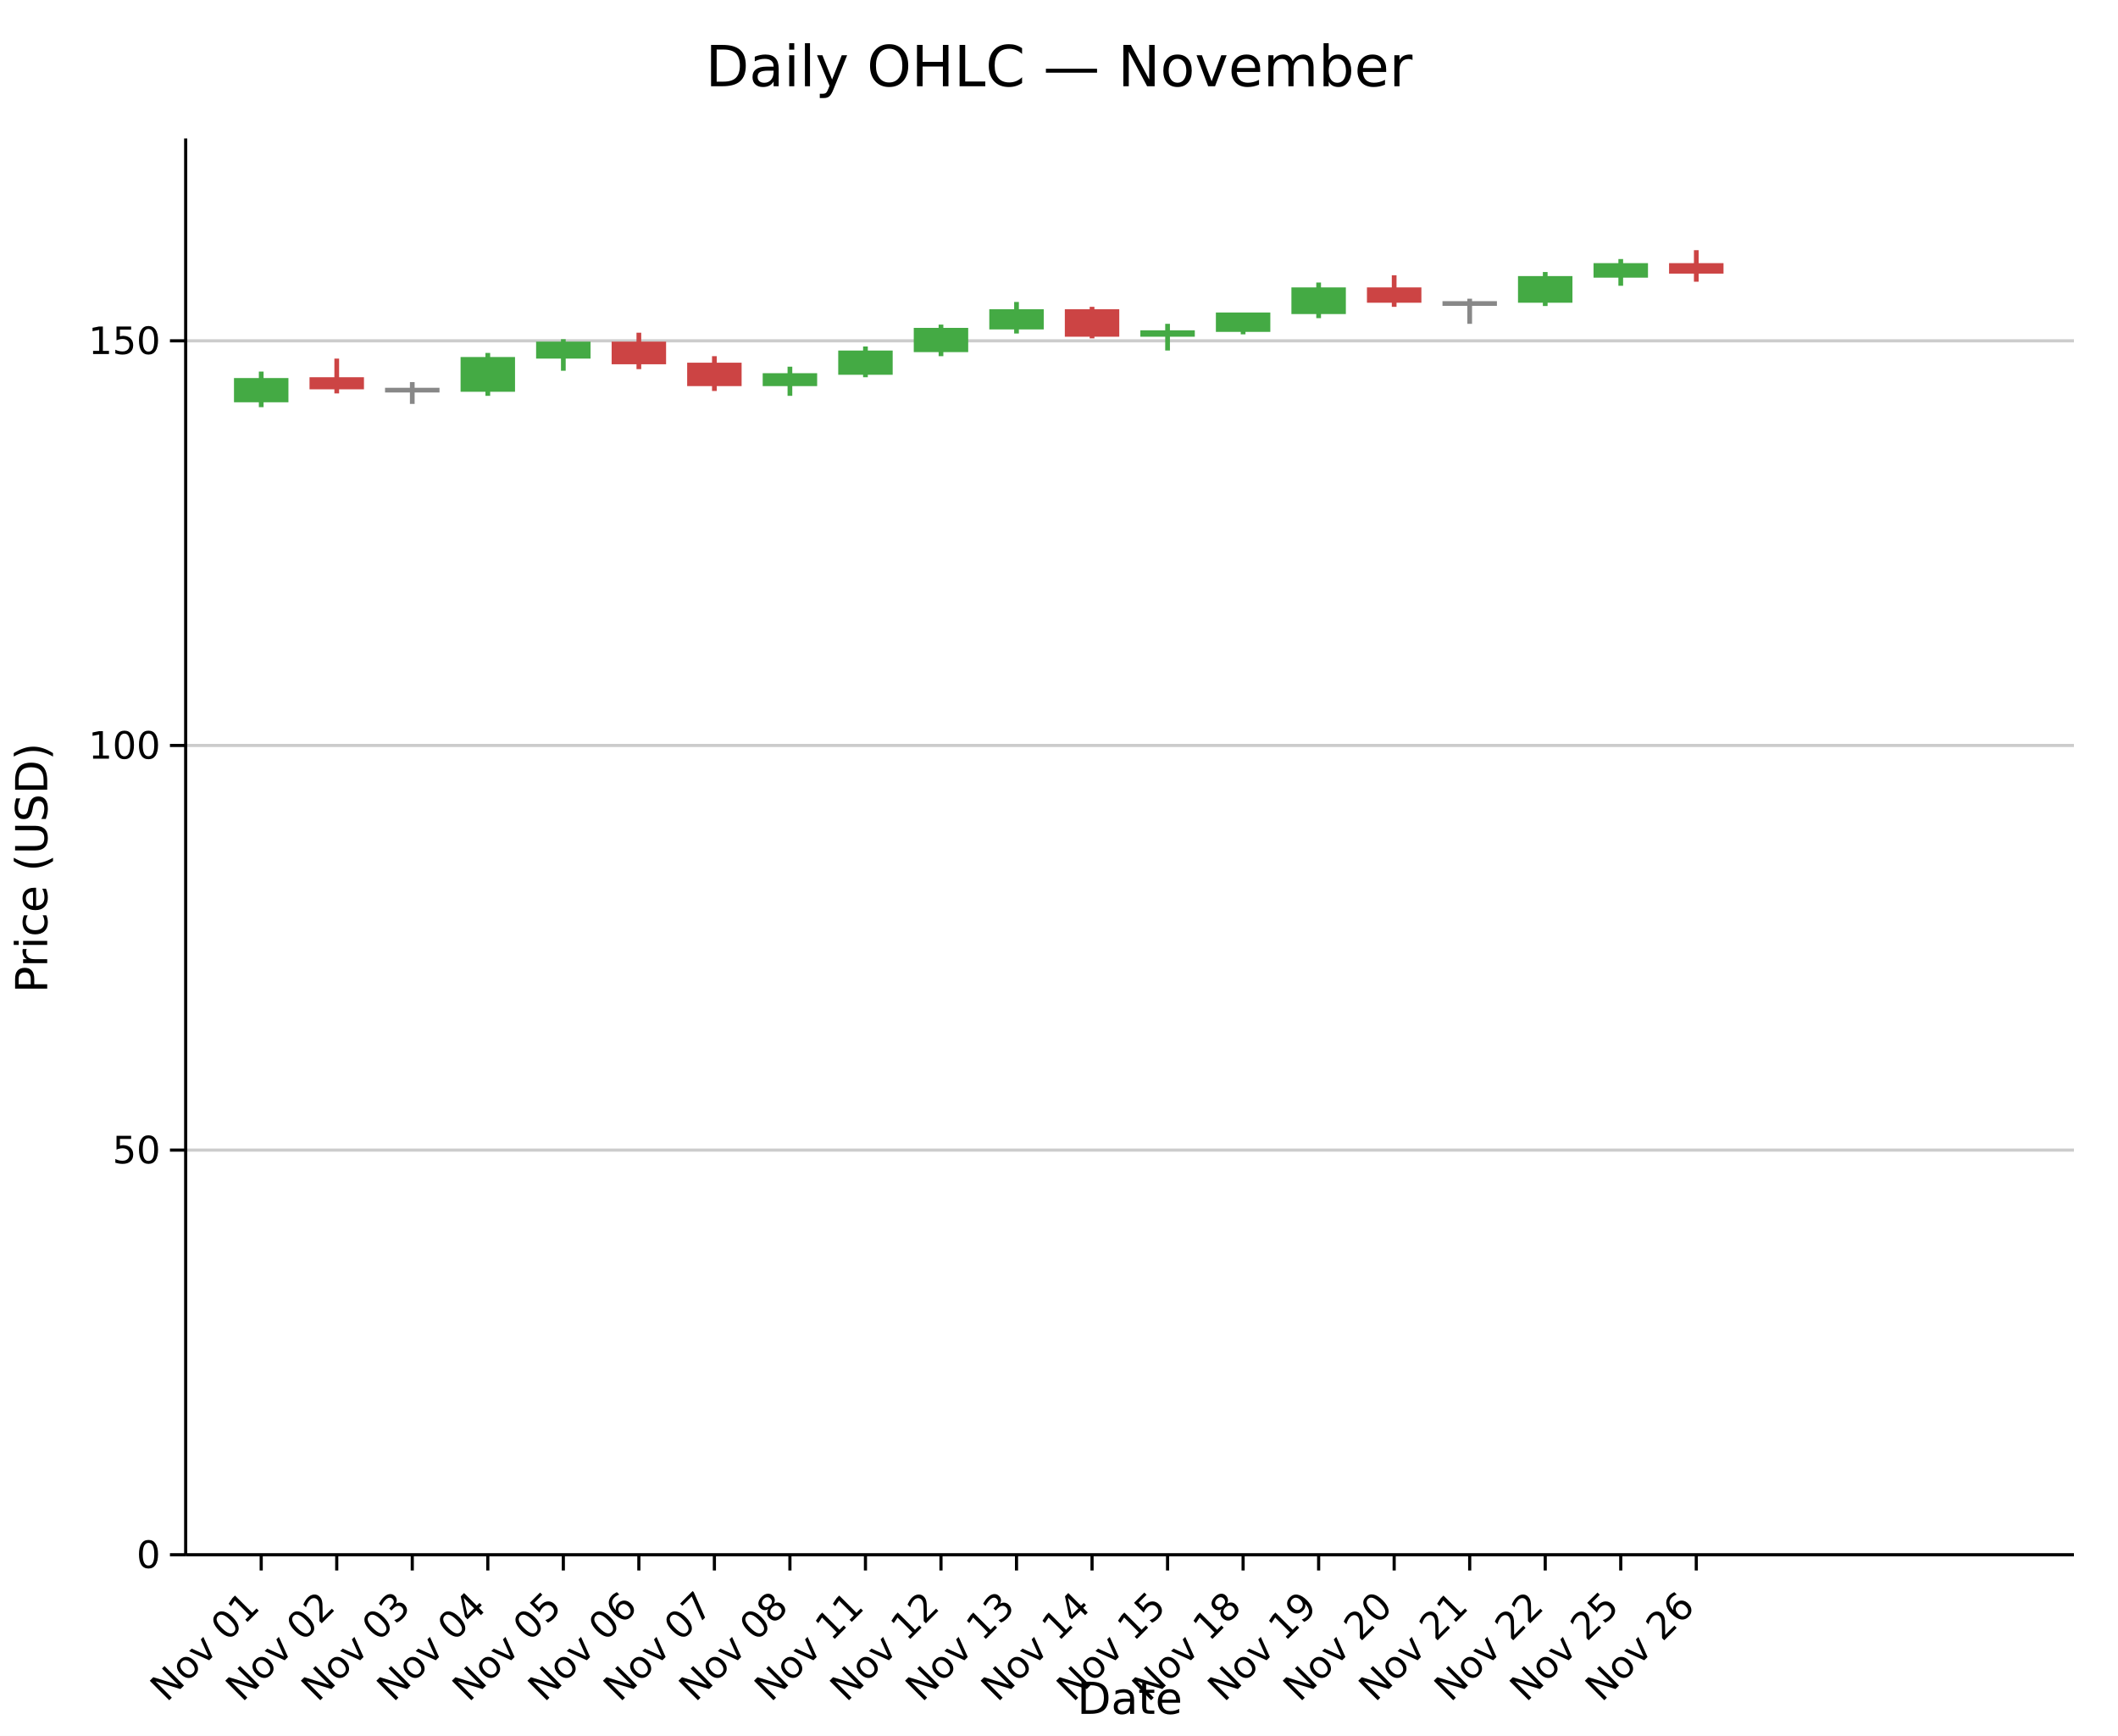
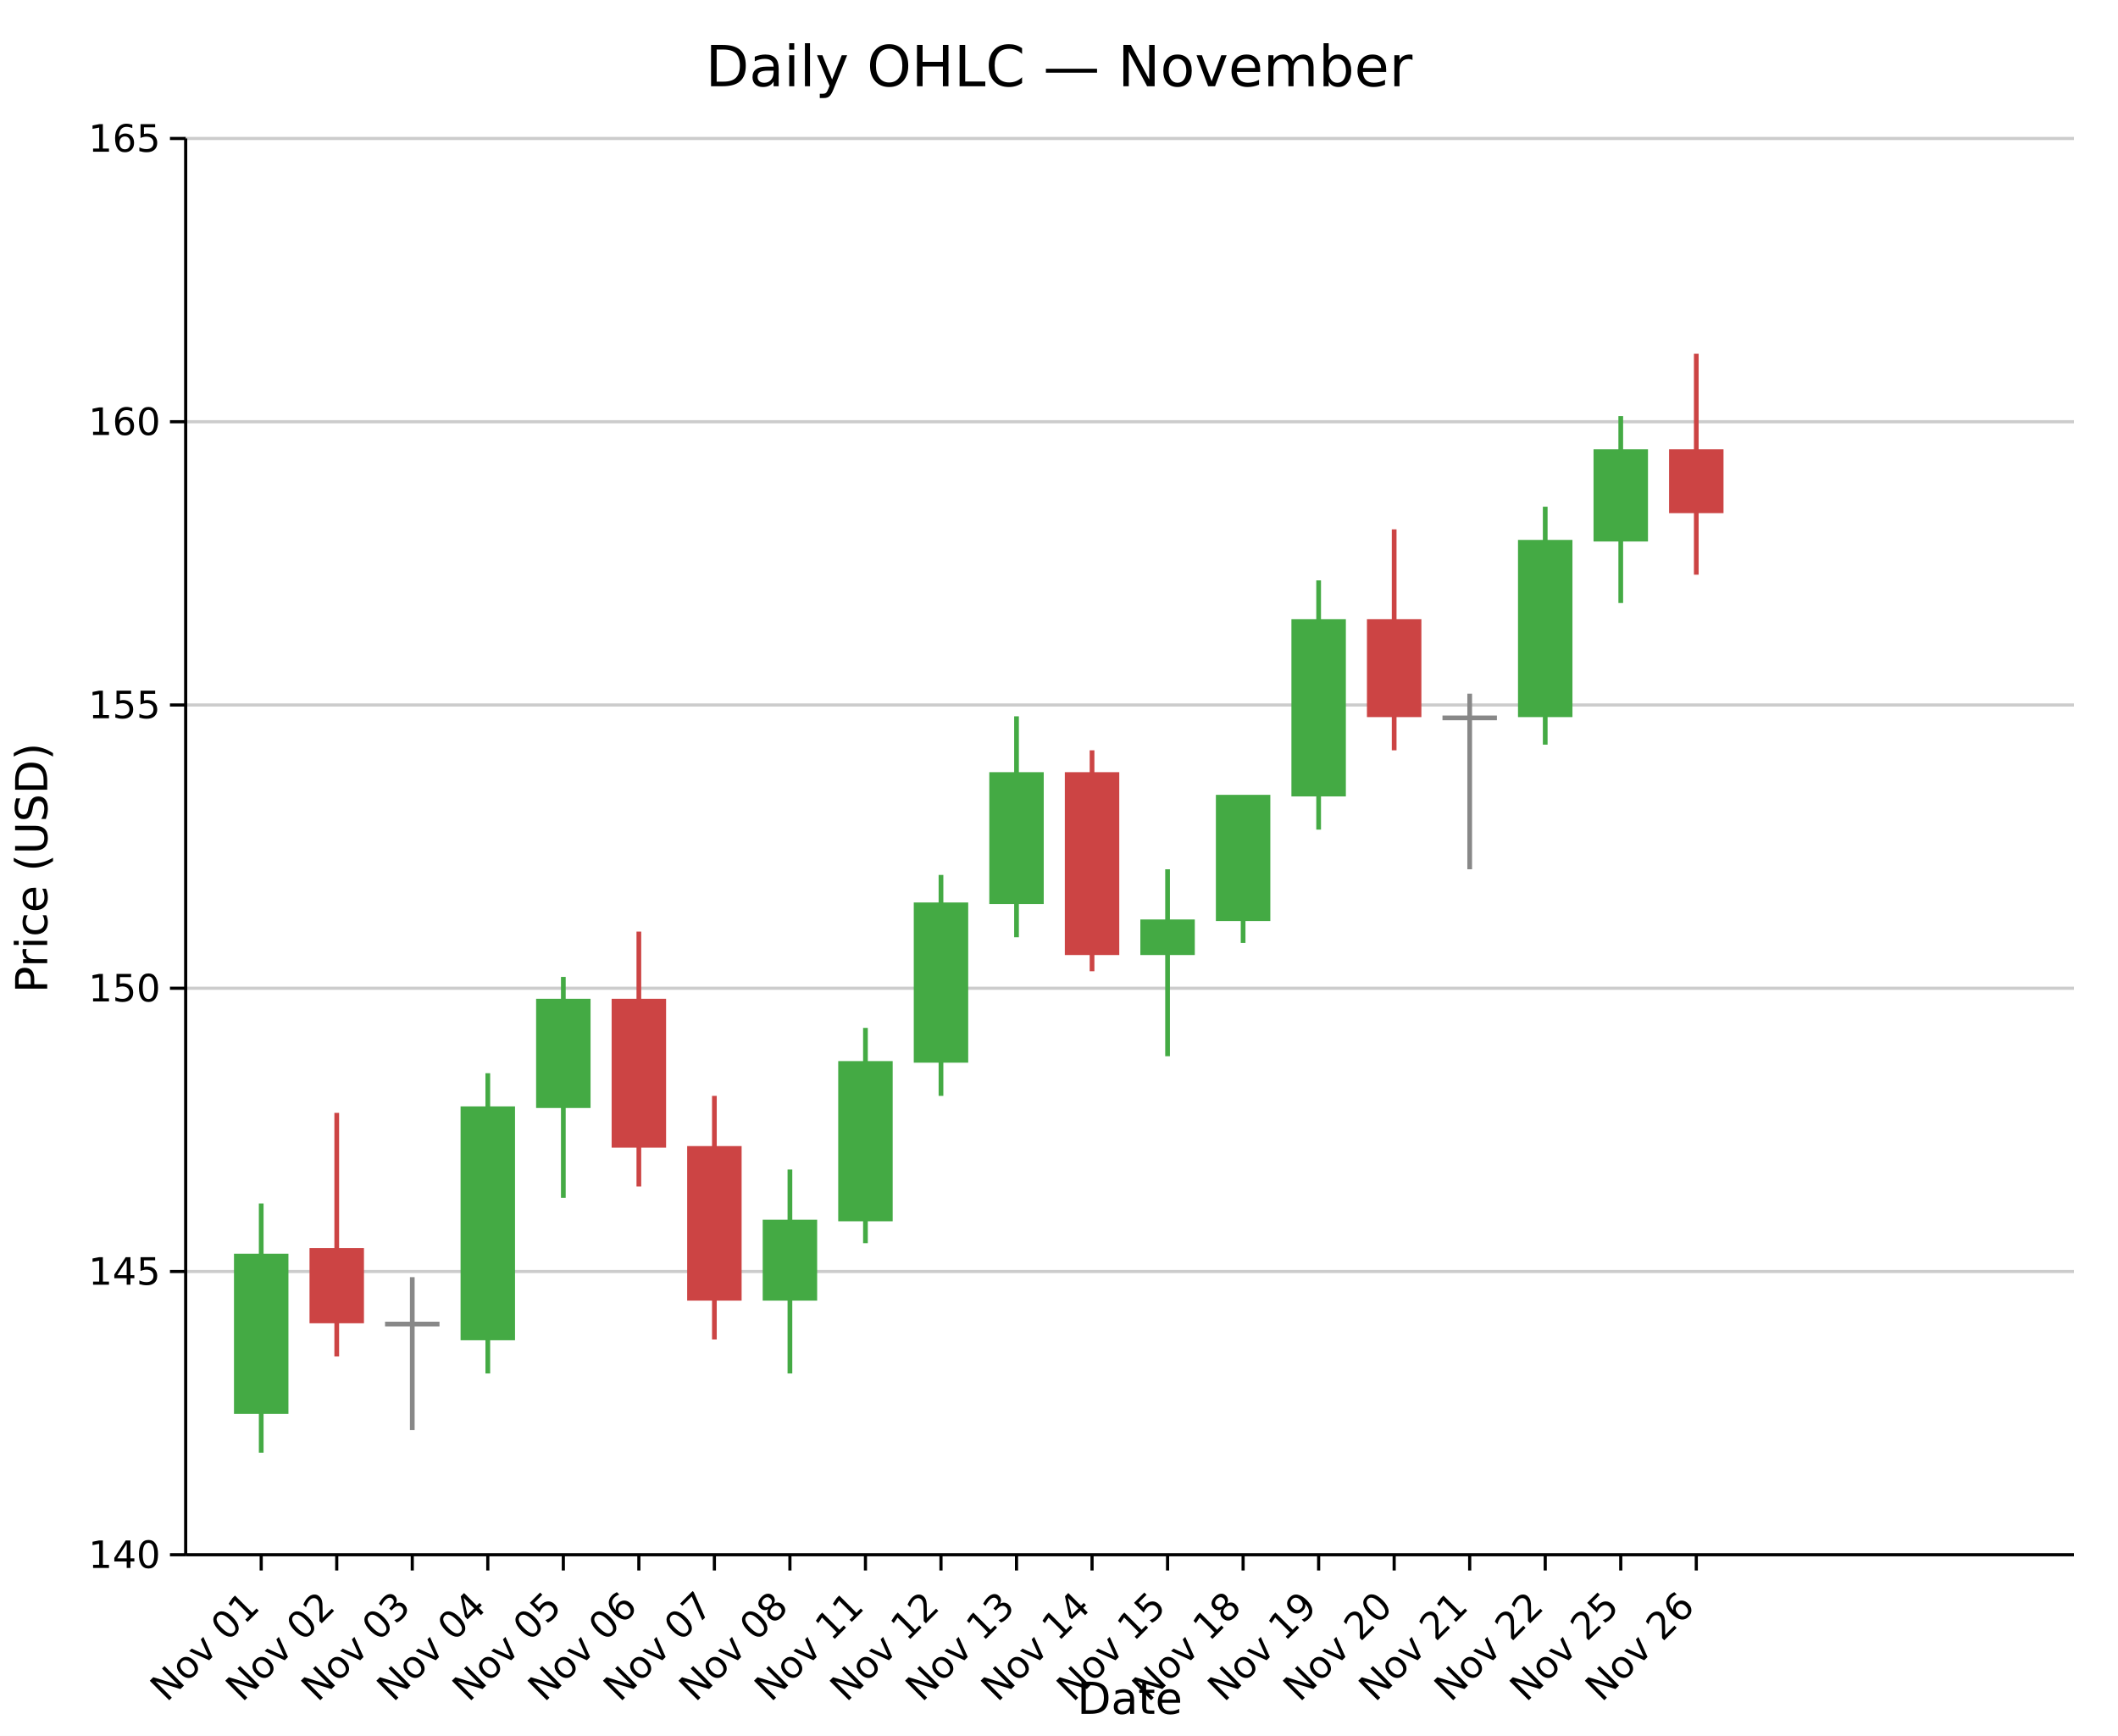
<svg xmlns="http://www.w3.org/2000/svg" width="673" height="551.55" font-family="DejaVu Sans, Liberation Sans, Arial, sans-serif" fill="black">
  <rect width="100%" height="100%" fill="white" />
  <defs>
    <clipPath id="kuva-clip-0">
      <rect x="59" y="44" width="600" height="450" />
    </clipPath>
  </defs>
-   <line x1="59" y1="365.43" x2="659" y2="365.43" stroke="#cccccc" stroke-width="1" />
-   <line x1="59" y1="236.86" x2="659" y2="236.86" stroke="#cccccc" stroke-width="1" />
-   <line x1="59" y1="108.29" x2="659" y2="108.29" stroke="#cccccc" stroke-width="1" />
+   <line x1="59" y1="404" x2="659" y2="404" stroke="#cccccc" stroke-width="1" />
+   <line x1="59" y1="314" x2="659" y2="314" stroke="#cccccc" stroke-width="1" />
+   <line x1="59" y1="224" x2="659" y2="224" stroke="#cccccc" stroke-width="1" />
+   <line x1="59" y1="134" x2="659" y2="134" stroke="#cccccc" stroke-width="1" />
+   <line x1="59" y1="44" x2="659" y2="44" stroke="#cccccc" stroke-width="1" />
  <line x1="59" y1="494" x2="659" y2="494" stroke="#000000" stroke-width="1" />
  <line x1="59" y1="44" x2="59" y2="494" stroke="#000000" stroke-width="1" />
  <text x="83" y="511" font-size="12" text-anchor="end" transform="rotate(-45,83,511)">Nov 01</text>
  <line x1="83" y1="494" x2="83" y2="499" stroke="#000000" stroke-width="1" />
  <text x="107" y="511" font-size="12" text-anchor="end" transform="rotate(-45,107,511)">Nov 02</text>
  <line x1="107" y1="494" x2="107" y2="499" stroke="#000000" stroke-width="1" />
  <text x="131" y="511" font-size="12" text-anchor="end" transform="rotate(-45,131,511)">Nov 03</text>
  <line x1="131" y1="494" x2="131" y2="499" stroke="#000000" stroke-width="1" />
  <text x="155" y="511" font-size="12" text-anchor="end" transform="rotate(-45,155,511)">Nov 04</text>
  <line x1="155" y1="494" x2="155" y2="499" stroke="#000000" stroke-width="1" />
  <text x="179" y="511" font-size="12" text-anchor="end" transform="rotate(-45,179,511)">Nov 05</text>
  <line x1="179" y1="494" x2="179" y2="499" stroke="#000000" stroke-width="1" />
  <text x="203" y="511" font-size="12" text-anchor="end" transform="rotate(-45,203,511)">Nov 06</text>
  <line x1="203" y1="494" x2="203" y2="499" stroke="#000000" stroke-width="1" />
  <text x="227" y="511" font-size="12" text-anchor="end" transform="rotate(-45,227,511)">Nov 07</text>
  <line x1="227" y1="494" x2="227" y2="499" stroke="#000000" stroke-width="1" />
  <text x="251" y="511" font-size="12" text-anchor="end" transform="rotate(-45,251,511)">Nov 08</text>
  <line x1="251" y1="494" x2="251" y2="499" stroke="#000000" stroke-width="1" />
  <text x="275" y="511" font-size="12" text-anchor="end" transform="rotate(-45,275,511)">Nov 11</text>
  <line x1="275" y1="494" x2="275" y2="499" stroke="#000000" stroke-width="1" />
  <text x="299" y="511" font-size="12" text-anchor="end" transform="rotate(-45,299,511)">Nov 12</text>
  <line x1="299" y1="494" x2="299" y2="499" stroke="#000000" stroke-width="1" />
  <text x="323" y="511" font-size="12" text-anchor="end" transform="rotate(-45,323,511)">Nov 13</text>
  <line x1="323" y1="494" x2="323" y2="499" stroke="#000000" stroke-width="1" />
  <text x="347" y="511" font-size="12" text-anchor="end" transform="rotate(-45,347,511)">Nov 14</text>
  <line x1="347" y1="494" x2="347" y2="499" stroke="#000000" stroke-width="1" />
  <text x="371" y="511" font-size="12" text-anchor="end" transform="rotate(-45,371,511)">Nov 15</text>
  <line x1="371" y1="494" x2="371" y2="499" stroke="#000000" stroke-width="1" />
  <text x="395" y="511" font-size="12" text-anchor="end" transform="rotate(-45,395,511)">Nov 18</text>
  <line x1="395" y1="494" x2="395" y2="499" stroke="#000000" stroke-width="1" />
  <text x="419" y="511" font-size="12" text-anchor="end" transform="rotate(-45,419,511)">Nov 19</text>
  <line x1="419" y1="494" x2="419" y2="499" stroke="#000000" stroke-width="1" />
  <text x="443" y="511" font-size="12" text-anchor="end" transform="rotate(-45,443,511)">Nov 20</text>
  <line x1="443" y1="494" x2="443" y2="499" stroke="#000000" stroke-width="1" />
  <text x="467" y="511" font-size="12" text-anchor="end" transform="rotate(-45,467,511)">Nov 21</text>
  <line x1="467" y1="494" x2="467" y2="499" stroke="#000000" stroke-width="1" />
  <text x="491" y="511" font-size="12" text-anchor="end" transform="rotate(-45,491,511)">Nov 22</text>
  <line x1="491" y1="494" x2="491" y2="499" stroke="#000000" stroke-width="1" />
  <text x="515" y="511" font-size="12" text-anchor="end" transform="rotate(-45,515,511)">Nov 25</text>
  <line x1="515" y1="494" x2="515" y2="499" stroke="#000000" stroke-width="1" />
  <text x="539" y="511" font-size="12" text-anchor="end" transform="rotate(-45,539,511)">Nov 26</text>
  <line x1="539" y1="494" x2="539" y2="499" stroke="#000000" stroke-width="1" />
  <line x1="54" y1="494" x2="59" y2="494" stroke="#000000" stroke-width="1" />
-   <text x="51" y="498.2" font-size="12" text-anchor="end">0</text>
-   <line x1="54" y1="365.43" x2="59" y2="365.43" stroke="#000000" stroke-width="1" />
-   <text x="51" y="369.63" font-size="12" text-anchor="end">50</text>
-   <line x1="54" y1="236.86" x2="59" y2="236.86" stroke="#000000" stroke-width="1" />
-   <text x="51" y="241.06" font-size="12" text-anchor="end">100</text>
-   <line x1="54" y1="108.29" x2="59" y2="108.29" stroke="#000000" stroke-width="1" />
-   <text x="51" y="112.49" font-size="12" text-anchor="end">150</text>
+   <text x="51" y="498.2" font-size="12" text-anchor="end">140</text>
+   <line x1="54" y1="404" x2="59" y2="404" stroke="#000000" stroke-width="1" />
+   <text x="51" y="408.2" font-size="12" text-anchor="end">145</text>
+   <line x1="54" y1="314" x2="59" y2="314" stroke="#000000" stroke-width="1" />
+   <text x="51" y="318.2" font-size="12" text-anchor="end">150</text>
+   <line x1="54" y1="224" x2="59" y2="224" stroke="#000000" stroke-width="1" />
+   <text x="51" y="228.2" font-size="12" text-anchor="end">155</text>
+   <line x1="54" y1="134" x2="59" y2="134" stroke="#000000" stroke-width="1" />
+   <text x="51" y="138.2" font-size="12" text-anchor="end">160</text>
+   <line x1="54" y1="44" x2="59" y2="44" stroke="#000000" stroke-width="1" />
+   <text x="51" y="48.2" font-size="12" text-anchor="end">165</text>
  <text x="359" y="544.55" font-size="14" text-anchor="middle">Date</text>
  <text x="15" y="275.77" font-size="14" text-anchor="middle" transform="rotate(-90,15,275.77)">Price (USD)</text>
  <text x="336.5" y="27.4" font-size="18" text-anchor="middle">Daily OHLC — November</text>
  <g clip-path="url(#kuva-clip-0)">
-     <line x1="83" y1="118.06" x2="83" y2="129.37" stroke="#44aa44" stroke-width="1.5" />
-     <rect x="74.6" y="120.37" width="16.8" height="7.2" fill="#44aa44" stroke="#44aa44" stroke-width="0.5" />
-     <line x1="107" y1="113.94" x2="107" y2="125" stroke="#cc4444" stroke-width="1.5" />
-     <rect x="98.6" y="120.11" width="16.8" height="3.34" fill="#cc4444" stroke="#cc4444" stroke-width="0.5" />
-     <line x1="131" y1="121.4" x2="131" y2="128.34" stroke="#888888" stroke-width="1.5" />
-     <rect x="122.6" y="123.46" width="16.8" height="1" fill="#888888" stroke="#888888" stroke-width="0.5" />
-     <line x1="155" y1="112.14" x2="155" y2="125.77" stroke="#44aa44" stroke-width="1.5" />
-     <rect x="146.6" y="113.69" width="16.8" height="10.54" fill="#44aa44" stroke="#44aa44" stroke-width="0.5" />
-     <line x1="179" y1="107.77" x2="179" y2="117.8" stroke="#44aa44" stroke-width="1.5" />
-     <rect x="170.6" y="108.8" width="16.8" height="4.89" fill="#44aa44" stroke="#44aa44" stroke-width="0.5" />
-     <line x1="203" y1="105.71" x2="203" y2="117.29" stroke="#cc4444" stroke-width="1.5" />
-     <rect x="194.6" y="108.8" width="16.8" height="6.69" fill="#cc4444" stroke="#cc4444" stroke-width="0.5" />
-     <line x1="227" y1="113.17" x2="227" y2="124.23" stroke="#cc4444" stroke-width="1.5" />
-     <rect x="218.6" y="115.49" width="16.8" height="6.94" fill="#cc4444" stroke="#cc4444" stroke-width="0.5" />
-     <line x1="251" y1="116.51" x2="251" y2="125.77" stroke="#44aa44" stroke-width="1.5" />
-     <rect x="242.6" y="118.83" width="16.8" height="3.6" fill="#44aa44" stroke="#44aa44" stroke-width="0.5" />
-     <line x1="275" y1="110.09" x2="275" y2="119.86" stroke="#44aa44" stroke-width="1.5" />
-     <rect x="266.6" y="111.63" width="16.8" height="7.2" fill="#44aa44" stroke="#44aa44" stroke-width="0.5" />
-     <line x1="299" y1="103.14" x2="299" y2="113.17" stroke="#44aa44" stroke-width="1.5" />
-     <rect x="290.6" y="104.43" width="16.8" height="7.2" fill="#44aa44" stroke="#44aa44" stroke-width="0.5" />
-     <line x1="323" y1="95.94" x2="323" y2="105.97" stroke="#44aa44" stroke-width="1.5" />
-     <rect x="314.6" y="98.51" width="16.8" height="5.91" fill="#44aa44" stroke="#44aa44" stroke-width="0.5" />
-     <line x1="347" y1="97.49" x2="347" y2="107.51" stroke="#cc4444" stroke-width="1.5" />
-     <rect x="338.6" y="98.51" width="16.8" height="8.23" fill="#cc4444" stroke="#cc4444" stroke-width="0.5" />
-     <line x1="371" y1="102.89" x2="371" y2="111.37" stroke="#44aa44" stroke-width="1.5" />
-     <rect x="362.6" y="105.2" width="16.8" height="1.54" fill="#44aa44" stroke="#44aa44" stroke-width="0.5" />
-     <line x1="395" y1="99.54" x2="395" y2="106.23" stroke="#44aa44" stroke-width="1.5" />
-     <rect x="386.6" y="99.54" width="16.8" height="5.66" fill="#44aa44" stroke="#44aa44" stroke-width="0.5" />
-     <line x1="419" y1="89.77" x2="419" y2="101.09" stroke="#44aa44" stroke-width="1.5" />
-     <rect x="410.6" y="91.57" width="16.8" height="7.97" fill="#44aa44" stroke="#44aa44" stroke-width="0.5" />
-     <line x1="443" y1="87.46" x2="443" y2="97.49" stroke="#cc4444" stroke-width="1.5" />
-     <rect x="434.6" y="91.57" width="16.8" height="4.37" fill="#cc4444" stroke="#cc4444" stroke-width="0.5" />
-     <line x1="467" y1="94.91" x2="467" y2="102.89" stroke="#888888" stroke-width="1.5" />
-     <rect x="458.6" y="95.94" width="16.8" height="1" fill="#888888" stroke="#888888" stroke-width="0.5" />
-     <line x1="491" y1="86.43" x2="491" y2="97.23" stroke="#44aa44" stroke-width="1.5" />
-     <rect x="482.6" y="87.97" width="16.8" height="7.97" fill="#44aa44" stroke="#44aa44" stroke-width="0.5" />
-     <line x1="515" y1="82.31" x2="515" y2="90.8" stroke="#44aa44" stroke-width="1.5" />
-     <rect x="506.6" y="83.86" width="16.8" height="4.11" fill="#44aa44" stroke="#44aa44" stroke-width="0.5" />
-     <line x1="539" y1="79.49" x2="539" y2="89.51" stroke="#cc4444" stroke-width="1.5" />
-     <rect x="530.6" y="83.86" width="16.8" height="2.83" fill="#cc4444" stroke="#cc4444" stroke-width="0.5" />
+     <line x1="83" y1="382.4" x2="83" y2="461.6" stroke="#44aa44" stroke-width="1.5" />
+     <rect x="74.6" y="398.6" width="16.8" height="50.4" fill="#44aa44" stroke="#44aa44" stroke-width="0.5" />
+     <line x1="107" y1="353.6" x2="107" y2="431" stroke="#cc4444" stroke-width="1.5" />
+     <rect x="98.6" y="396.8" width="16.8" height="23.4" fill="#cc4444" stroke="#cc4444" stroke-width="0.5" />
+     <line x1="131" y1="405.8" x2="131" y2="454.4" stroke="#888888" stroke-width="1.5" />
+     <rect x="122.6" y="420.2" width="16.8" height="1" fill="#888888" stroke="#888888" stroke-width="0.5" />
+     <line x1="155" y1="341" x2="155" y2="436.4" stroke="#44aa44" stroke-width="1.5" />
+     <rect x="146.6" y="351.8" width="16.8" height="73.8" fill="#44aa44" stroke="#44aa44" stroke-width="0.5" />
+     <line x1="179" y1="310.4" x2="179" y2="380.6" stroke="#44aa44" stroke-width="1.5" />
+     <rect x="170.6" y="317.6" width="16.8" height="34.2" fill="#44aa44" stroke="#44aa44" stroke-width="0.5" />
+     <line x1="203" y1="296" x2="203" y2="377" stroke="#cc4444" stroke-width="1.5" />
+     <rect x="194.6" y="317.6" width="16.8" height="46.8" fill="#cc4444" stroke="#cc4444" stroke-width="0.5" />
+     <line x1="227" y1="348.2" x2="227" y2="425.6" stroke="#cc4444" stroke-width="1.5" />
+     <rect x="218.6" y="364.4" width="16.8" height="48.6" fill="#cc4444" stroke="#cc4444" stroke-width="0.5" />
+     <line x1="251" y1="371.6" x2="251" y2="436.4" stroke="#44aa44" stroke-width="1.5" />
+     <rect x="242.6" y="387.8" width="16.8" height="25.2" fill="#44aa44" stroke="#44aa44" stroke-width="0.5" />
+     <line x1="275" y1="326.6" x2="275" y2="395" stroke="#44aa44" stroke-width="1.5" />
+     <rect x="266.6" y="337.4" width="16.8" height="50.4" fill="#44aa44" stroke="#44aa44" stroke-width="0.5" />
+     <line x1="299" y1="278" x2="299" y2="348.2" stroke="#44aa44" stroke-width="1.5" />
+     <rect x="290.6" y="287" width="16.8" height="50.4" fill="#44aa44" stroke="#44aa44" stroke-width="0.5" />
+     <line x1="323" y1="227.6" x2="323" y2="297.8" stroke="#44aa44" stroke-width="1.5" />
+     <rect x="314.6" y="245.6" width="16.8" height="41.4" fill="#44aa44" stroke="#44aa44" stroke-width="0.5" />
+     <line x1="347" y1="238.4" x2="347" y2="308.6" stroke="#cc4444" stroke-width="1.5" />
+     <rect x="338.6" y="245.6" width="16.8" height="57.6" fill="#cc4444" stroke="#cc4444" stroke-width="0.5" />
+     <line x1="371" y1="276.2" x2="371" y2="335.6" stroke="#44aa44" stroke-width="1.5" />
+     <rect x="362.6" y="292.4" width="16.8" height="10.8" fill="#44aa44" stroke="#44aa44" stroke-width="0.5" />
+     <line x1="395" y1="252.8" x2="395" y2="299.6" stroke="#44aa44" stroke-width="1.5" />
+     <rect x="386.6" y="252.8" width="16.8" height="39.6" fill="#44aa44" stroke="#44aa44" stroke-width="0.5" />
+     <line x1="419" y1="184.4" x2="419" y2="263.6" stroke="#44aa44" stroke-width="1.5" />
+     <rect x="410.6" y="197" width="16.8" height="55.8" fill="#44aa44" stroke="#44aa44" stroke-width="0.5" />
+     <line x1="443" y1="168.2" x2="443" y2="238.4" stroke="#cc4444" stroke-width="1.5" />
+     <rect x="434.6" y="197" width="16.8" height="30.6" fill="#cc4444" stroke="#cc4444" stroke-width="0.5" />
+     <line x1="467" y1="220.4" x2="467" y2="276.2" stroke="#888888" stroke-width="1.5" />
+     <rect x="458.6" y="227.6" width="16.8" height="1" fill="#888888" stroke="#888888" stroke-width="0.5" />
+     <line x1="491" y1="161" x2="491" y2="236.6" stroke="#44aa44" stroke-width="1.5" />
+     <rect x="482.6" y="171.8" width="16.8" height="55.8" fill="#44aa44" stroke="#44aa44" stroke-width="0.5" />
+     <line x1="515" y1="132.2" x2="515" y2="191.6" stroke="#44aa44" stroke-width="1.5" />
+     <rect x="506.6" y="143" width="16.8" height="28.8" fill="#44aa44" stroke="#44aa44" stroke-width="0.5" />
+     <line x1="539" y1="112.4" x2="539" y2="182.6" stroke="#cc4444" stroke-width="1.5" />
+     <rect x="530.6" y="143" width="16.8" height="19.8" fill="#cc4444" stroke="#cc4444" stroke-width="0.5" />
  </g>
</svg>
